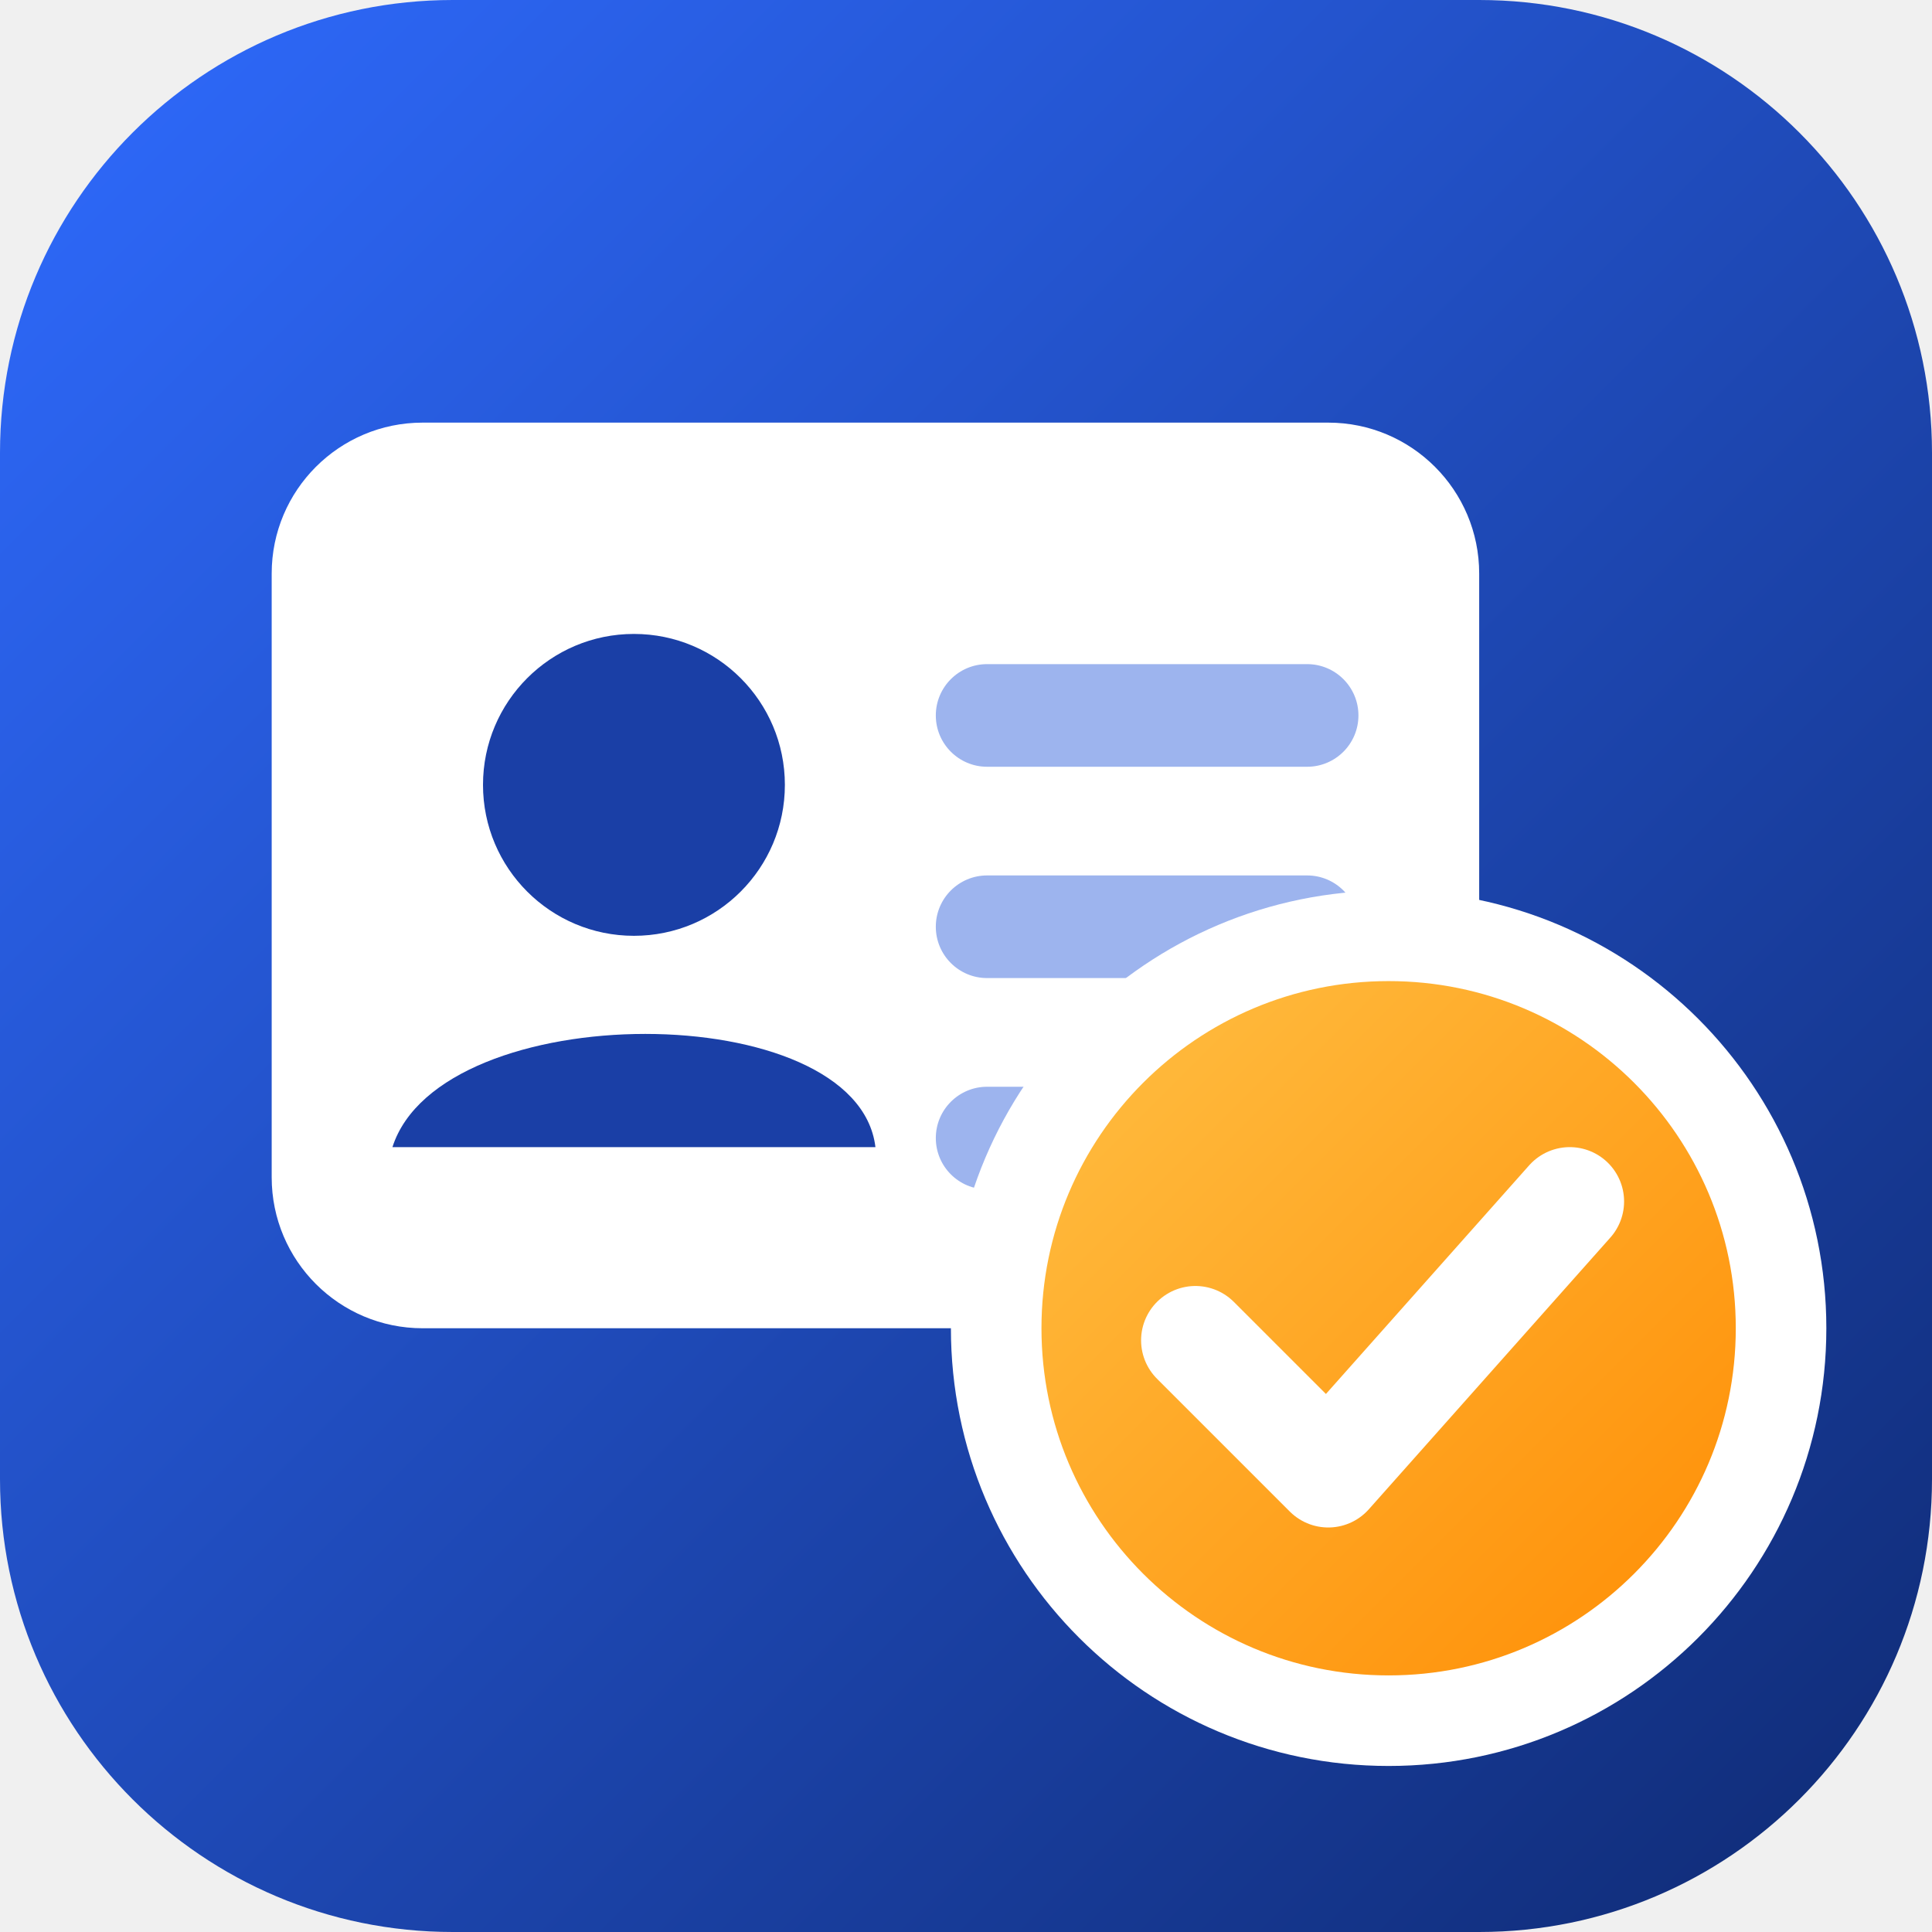
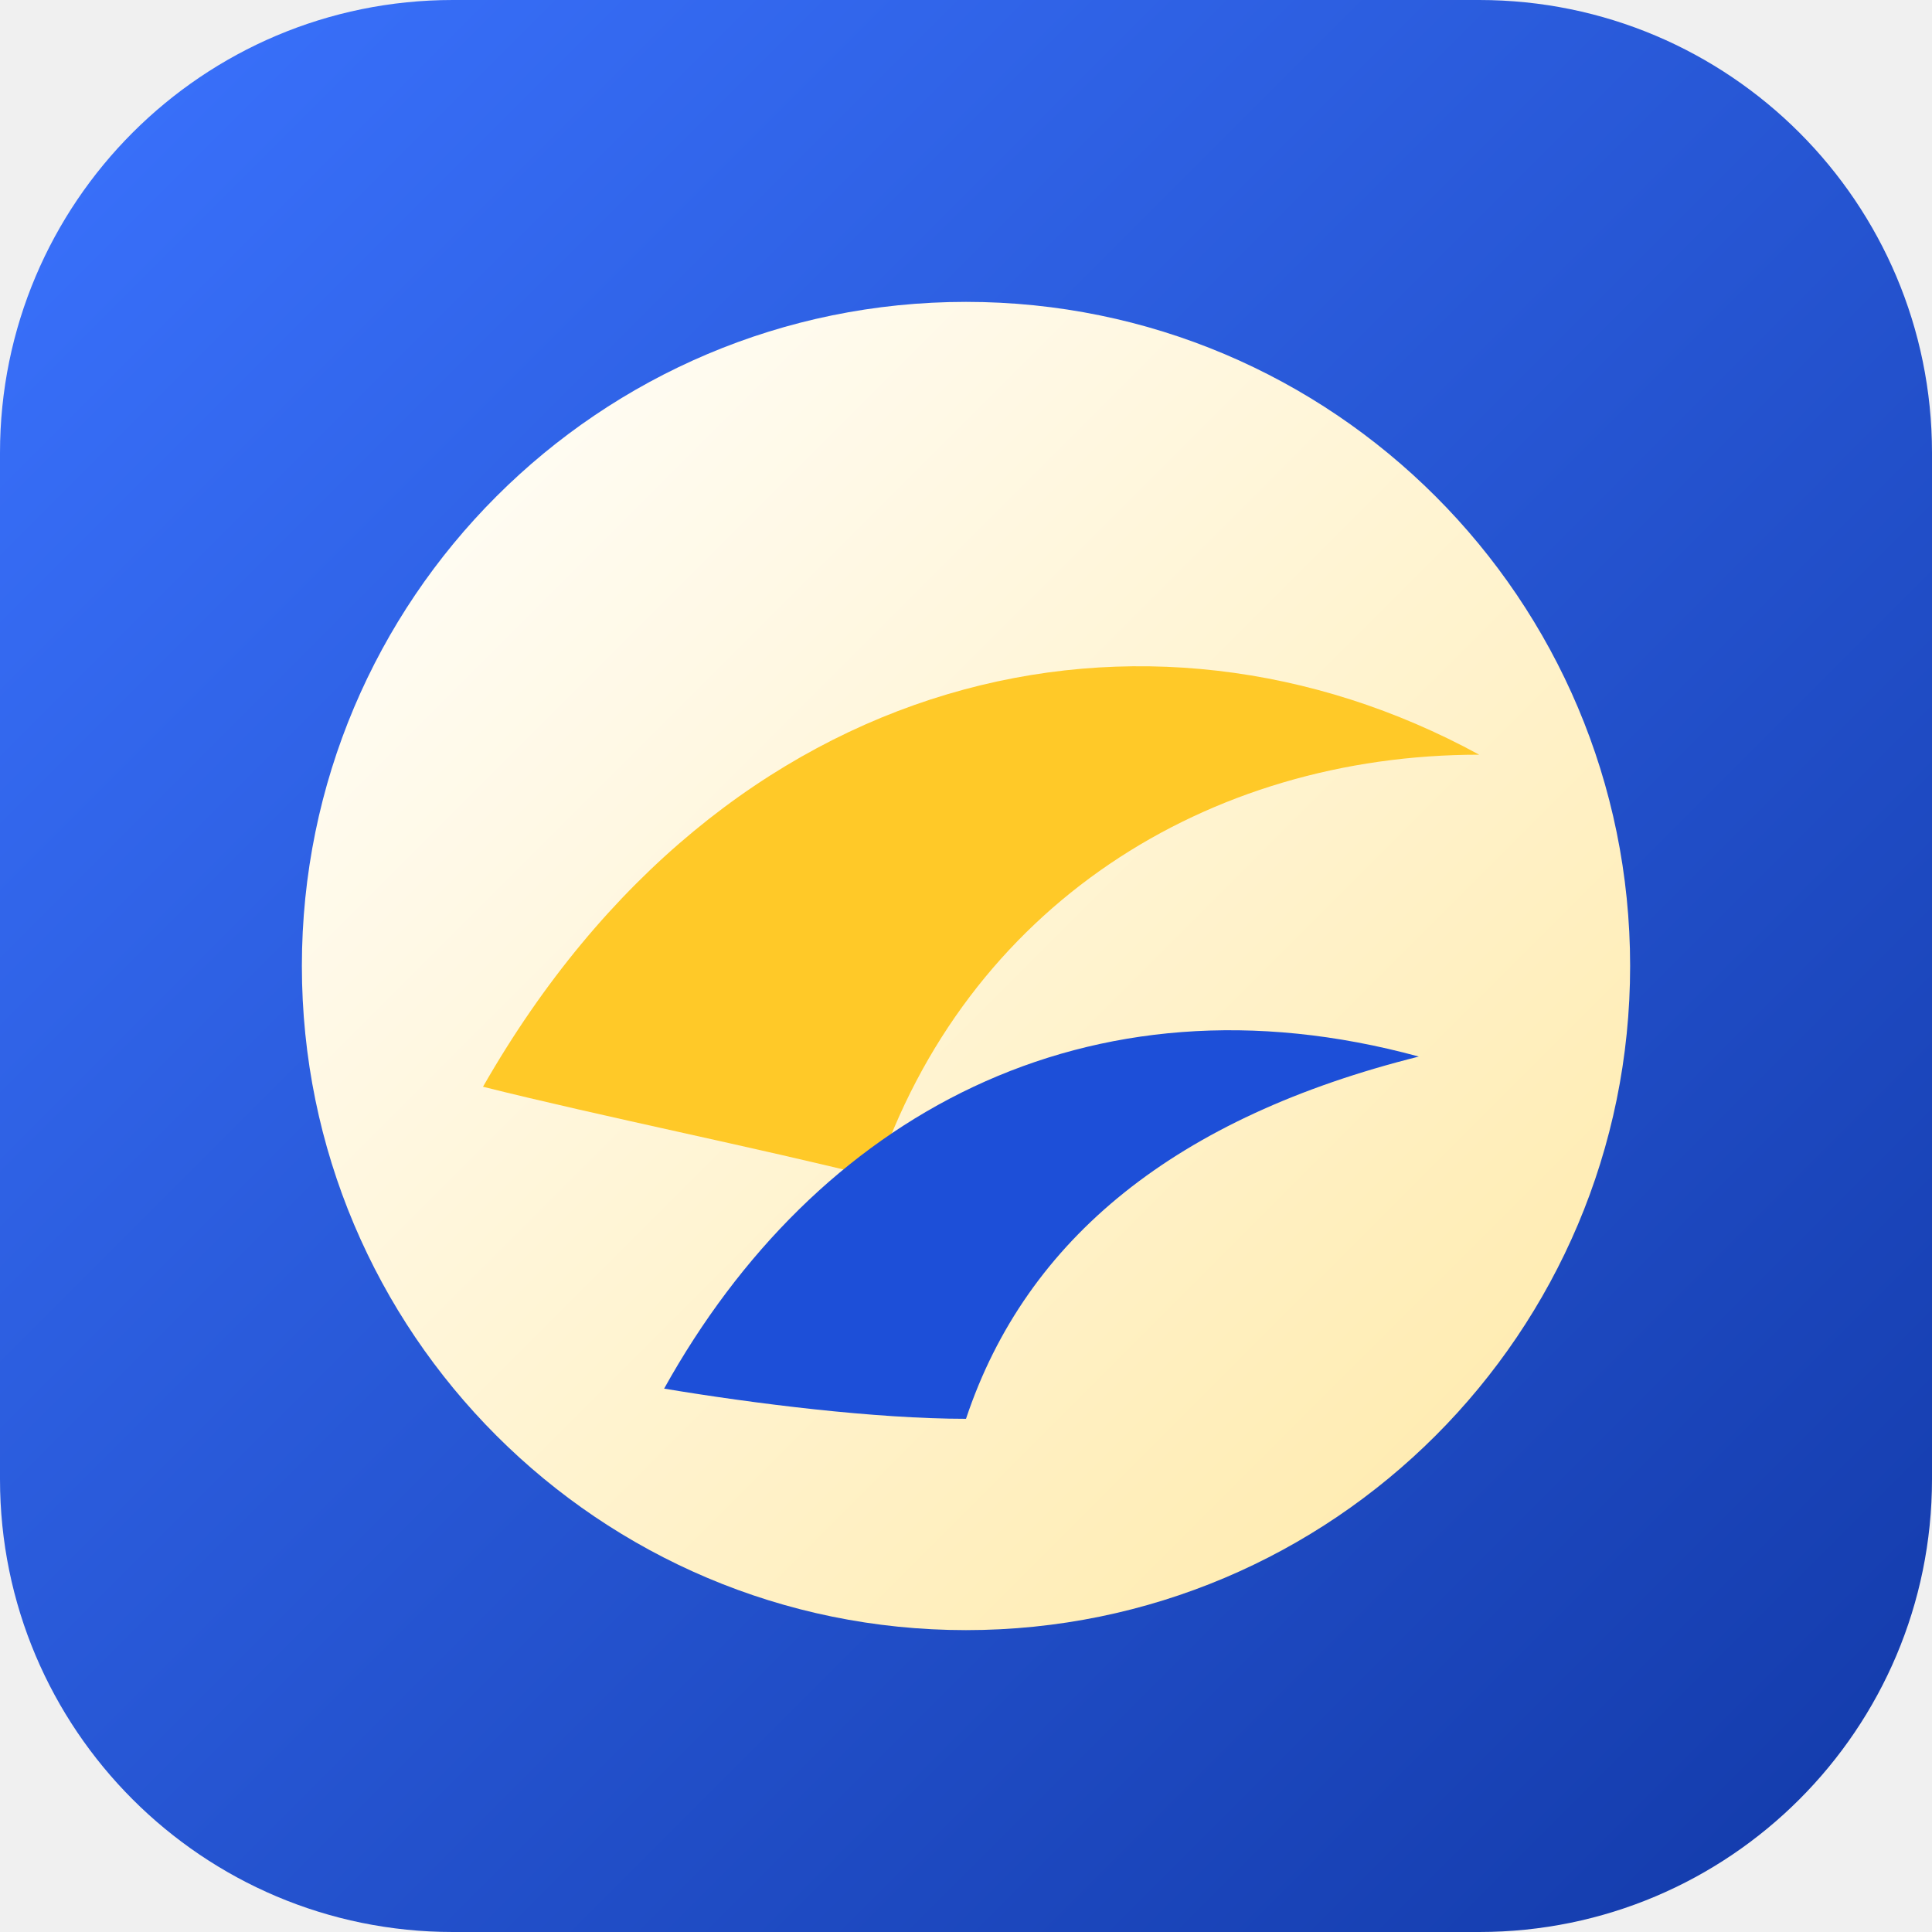
- <svg xmlns="http://www.w3.org/2000/svg" viewBox="0 0 64 64" role="img" aria-label="CSC VLE TOOLS">
+ <svg xmlns="http://www.w3.org/2000/svg" viewBox="0 0 64 64" role="img" aria-label="SevaSphere">
  <defs>
    <linearGradient id="bg" x1="0" y1="0" x2="1" y2="1">
-       <stop offset="0" stop-color="#2f6bff" />
-       <stop offset="1" stop-color="#0f2a73" />
+       <stop offset="0" stop-color="#3b73ff" />
+       <stop offset="1" stop-color="#1239a8" />
    </linearGradient>
-     <linearGradient id="sf" x1="0" y1="0" x2="1" y2="1">
-       <stop offset="0" stop-color="#ffc247" />
-       <stop offset="1" stop-color="#ff8a00" />
+     <linearGradient id="lg" x1="0" y1="0" x2="1" y2="1">
+       <stop offset="0" stop-color="#fff" />
+       <stop offset="1" stop-color="#ffe9a6" />
    </linearGradient>
  </defs>
  <rect width="64" height="64" rx="15" fill="url(#bg)" />
-   <rect x="9" y="14" width="40" height="30" rx="5" fill="#fff" />
-   <circle cx="21" cy="26" r="5" fill="#1a3fa6" />
-   <path d="M13 38c1.6-5 15.4-5 16 0z" fill="#1a3fa6" />
-   <rect x="31" y="22" width="14" height="3.4" rx="1.7" fill="#9db4ee" />
-   <rect x="31" y="29" width="14" height="3.4" rx="1.7" fill="#9db4ee" />
-   <rect x="31" y="36" width="9" height="3.4" rx="1.7" fill="#9db4ee" />
-   <circle cx="46" cy="44" r="13" fill="url(#sf)" stroke="#fff" stroke-width="3" />
-   <path d="M39.6 44.4l4.4 4.4 8-9" fill="none" stroke="#fff" stroke-width="3.6" stroke-linecap="round" stroke-linejoin="round" />
+   <circle cx="32" cy="32" r="22" fill="url(#lg)" />
+   <path d="M16 36c8-14 22-17 33-11-9 0-17 5-20 14-4-1-9-2-13-3z" fill="#ffc928" />
+   <path d="M22 46c5-9 14-14 25-11-8 2-13 6-15 12-3 0-7-.5-10-1z" fill="#1d4fd8" />
</svg>
